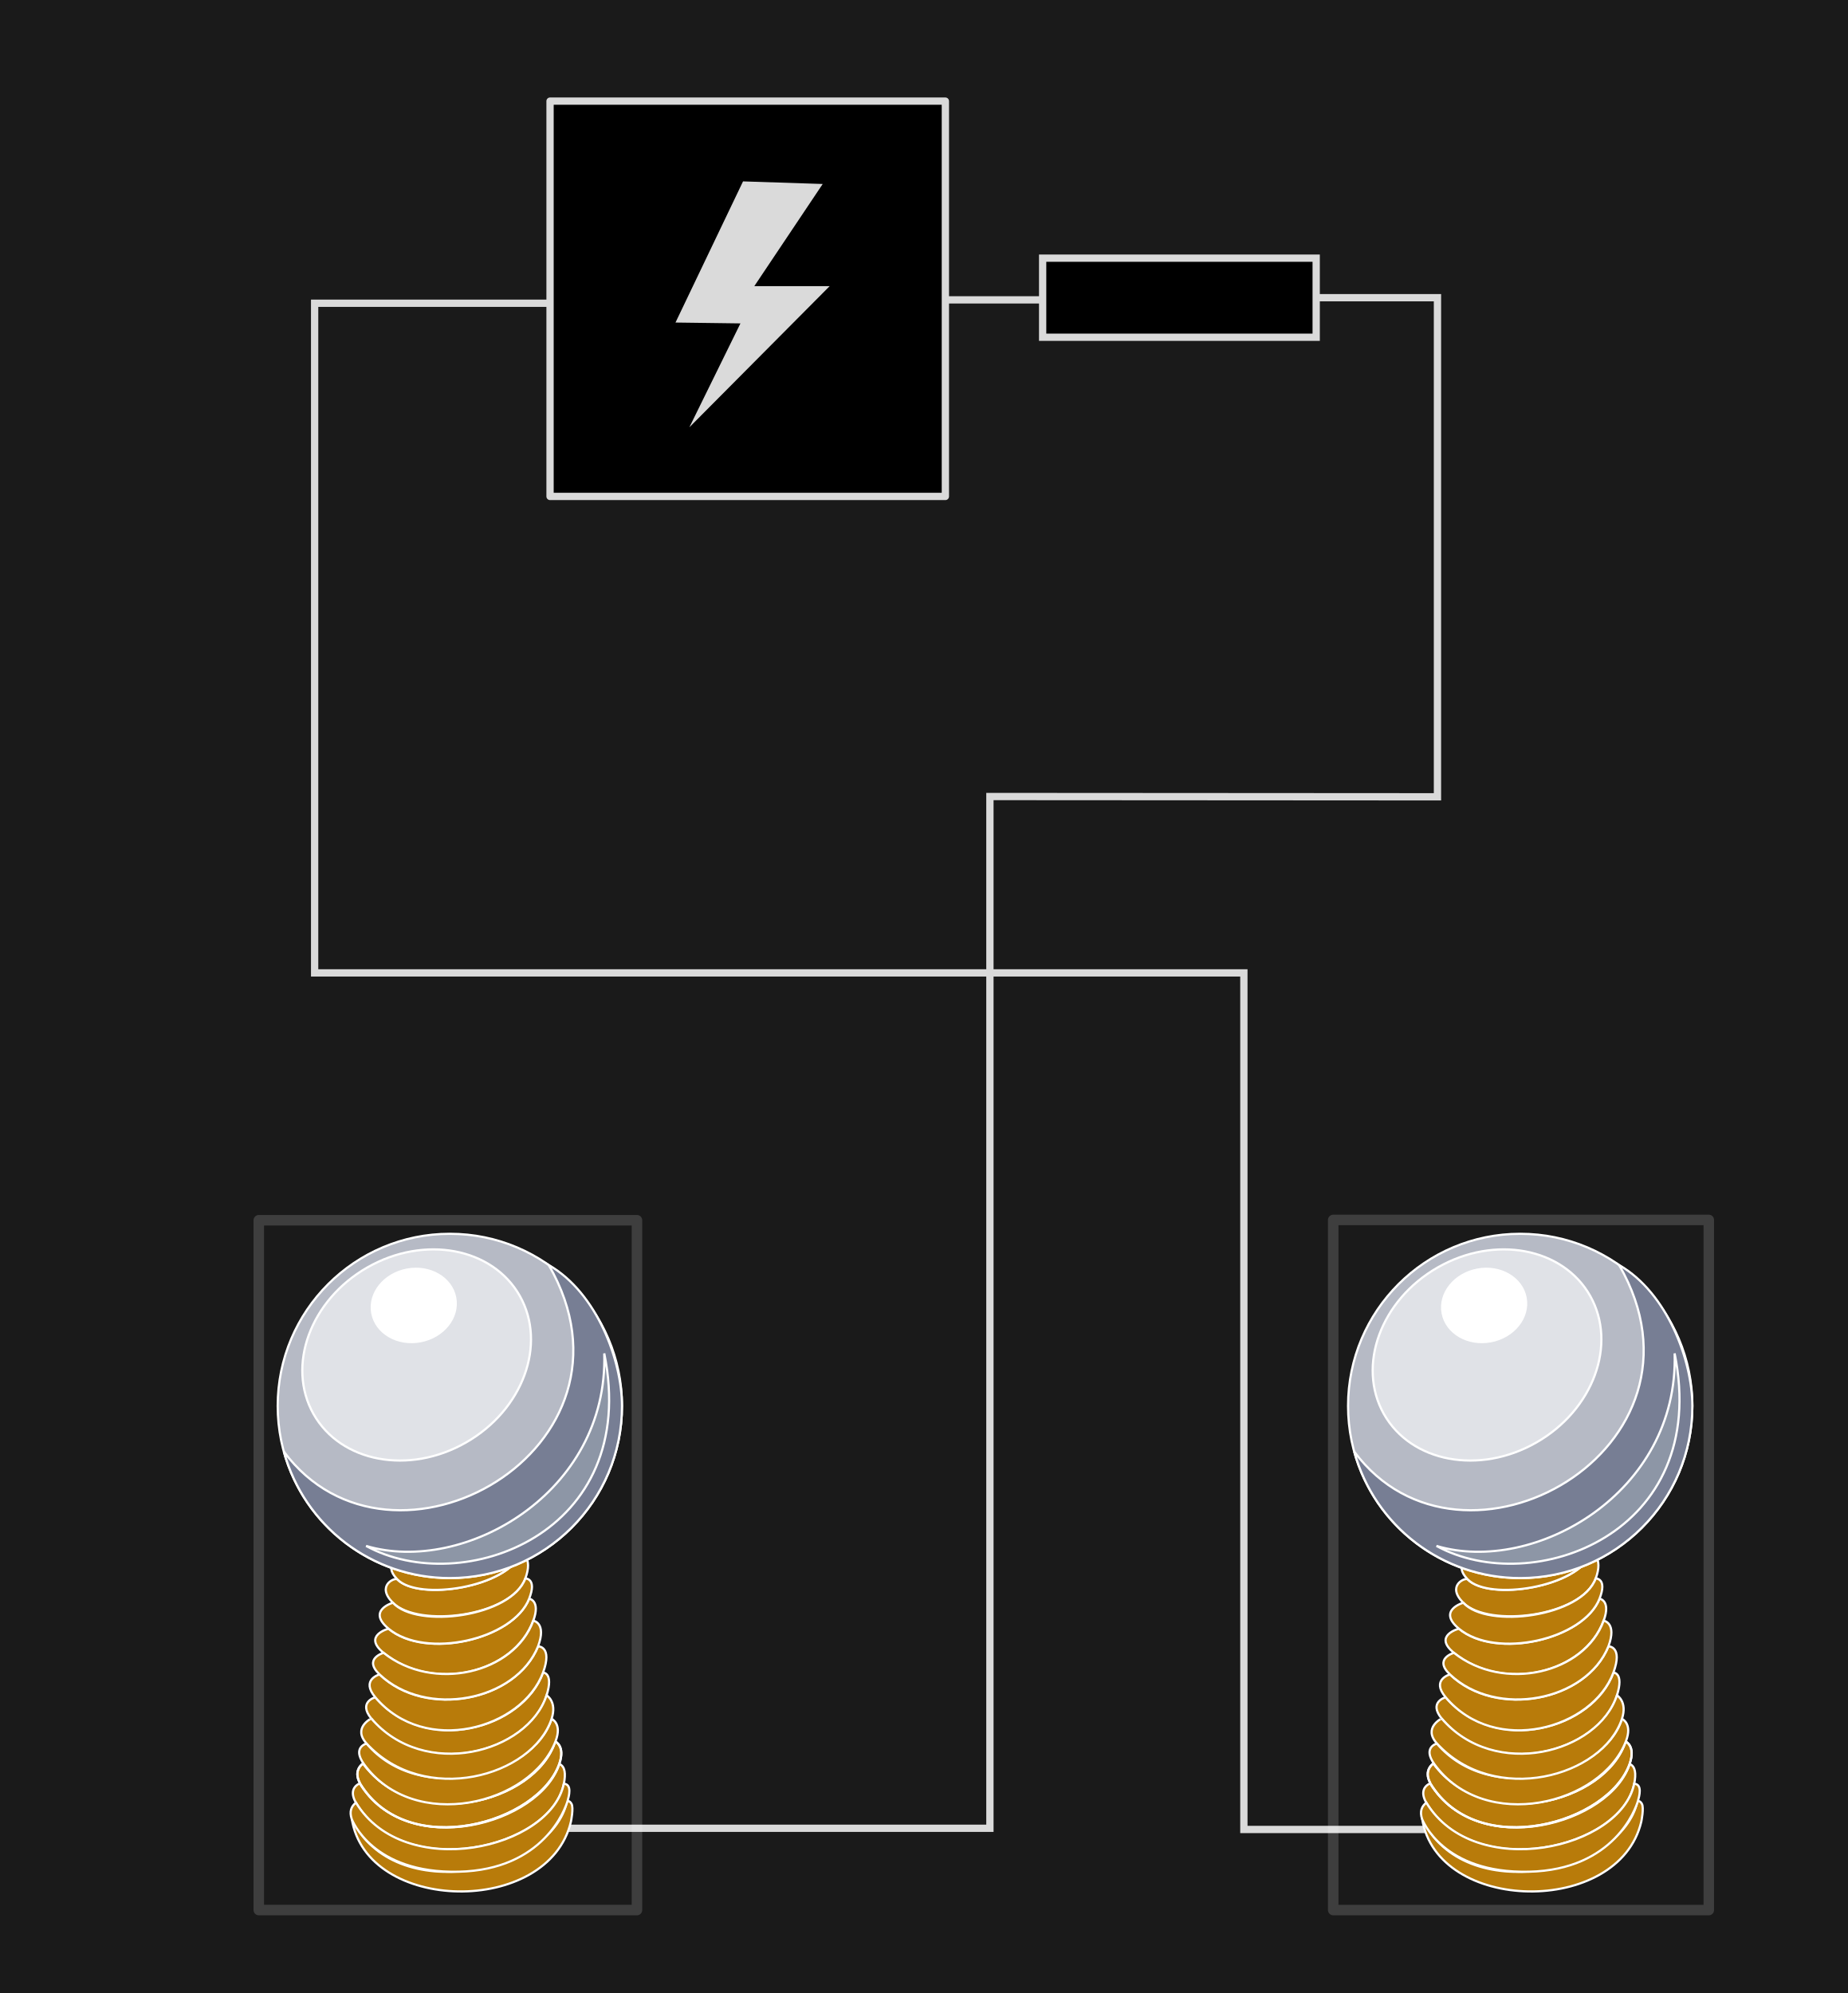
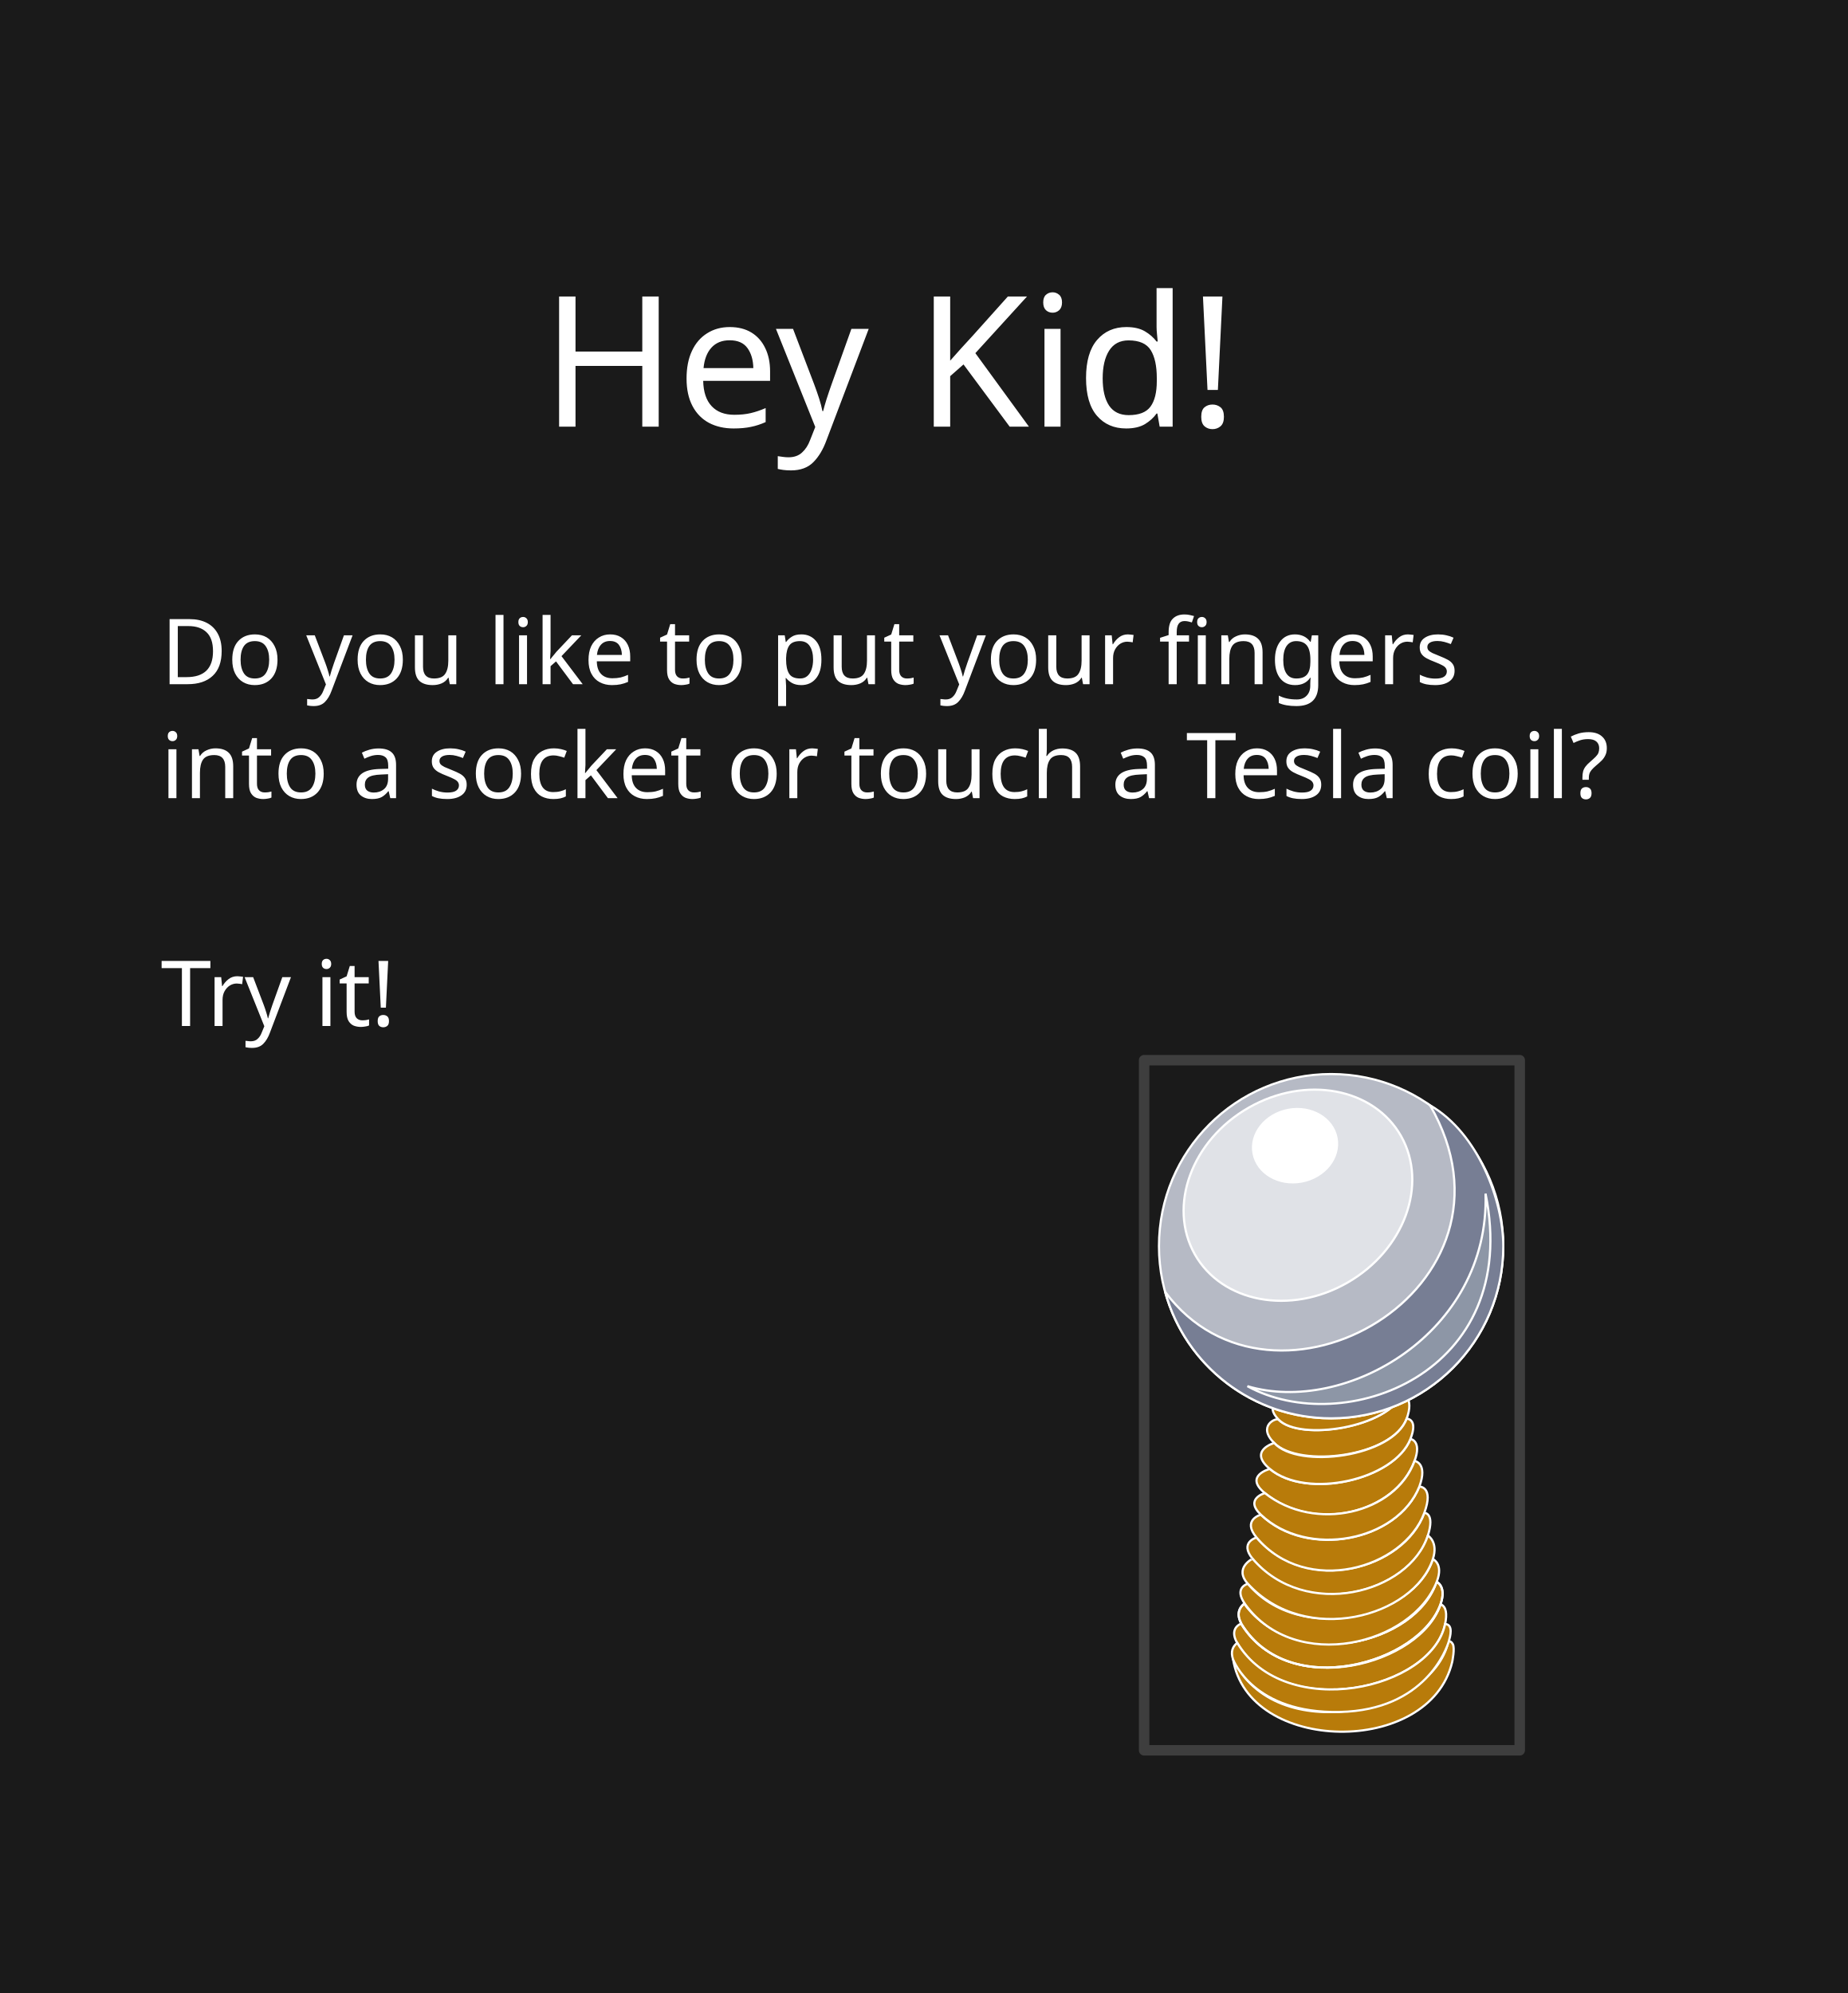
<svg xmlns="http://www.w3.org/2000/svg" width="253.385" height="273.296" viewBox="0 0 253.385 273.296" id="svg2" version="1.1">
  <defs id="defs4">
    <pattern y="0" x="0" height="6" width="6" patternUnits="userSpaceOnUse" id="EMFhbasepattern" />
  </defs>
  <g id="background">
    <rect style="color:#000000;clip-rule:nonzero;display:inline;overflow:visible;visibility:visible;opacity:1;isolation:auto;mix-blend-mode:normal;color-interpolation:sRGB;color-interpolation-filters:linearRGB;solid-color:#000000;solid-opacity:1;fill:#1a1a1a;fill-opacity:1;fill-rule:nonzero;stroke:none;stroke-width:1.459px;stroke-linecap:butt;stroke-linejoin:miter;stroke-miterlimit:4;stroke-dasharray:none;stroke-dashoffset:0;stroke-opacity:1;color-rendering:auto;image-rendering:auto;shape-rendering:auto;text-rendering:auto;enable-background:accumulate" id="rect4145" width="253.764" height="273.719" x="-0.009" y="-0.078" />
  </g>
-   <g id="powerlines" powerlines="" transform="translate(0,2)">
-     <path style="fill:none;fill-rule:evenodd;stroke:#dadada;stroke-width:1;stroke-linecap:butt;stroke-linejoin:miter;stroke-miterlimit:4;stroke-dasharray:none;stroke-opacity:1" d="M 126.882,39.12 L 145.191,39.12" id="path3380-1" />
-     <path style="fill:none;fill-rule:evenodd;stroke:#dadada;stroke-width:1;stroke-linecap:butt;stroke-linejoin:miter;stroke-miterlimit:4;stroke-dasharray:none;stroke-opacity:1" d="M 178.203,38.822 L 197.107,38.822 L 197.107,107.264 L 135.738,107.226 L 135.738,248.707 L 76.486,248.707" id="path4166" />
-     <path id="path4169" d="M 80.654,39.583 L 43.143,39.583 L 43.143,131.411 L 170.562,131.411 L 170.562,248.872 L 196.76,248.872" style="fill:none;fill-rule:evenodd;stroke:#dadada;stroke-width:1;stroke-linecap:butt;stroke-linejoin:miter;stroke-miterlimit:4;stroke-dasharray:none;stroke-opacity:1" />
+   <g id="powerlines" powerlines="" transform="translate(0,2)" />
+   <g transform="translate(114.5869,48.403)" id="generators">
+     <text xml:space="preserve" style="font-style:normal;font-weight:normal;font-size:12.5px;line-height:125%;font-family:sans-serif;letter-spacing:0px;word-spacing:0px;fill:#000000;fill-opacity:1;stroke:none;stroke-width:1px;stroke-linecap:butt;stroke-linejoin:miter;stroke-opacity:1;" x="119.886" y="11.736" id="text3413">
+       <tspan id="tspan3415" x="119.886" y="11.736" />
+       <tspan x="119.886" y="42.986" id="tspan3417" />
+       <tspan x="119.886" y="74.236" id="tspan3419" />
+     </text>
  </g>
-   <g transform="translate(114.5869,48.403)" id="generators">
-     <rect y="-34.536" x="-39.164" height="54.208" width="54.208" id="rect4209" style="opacity:1;fill:#000000;fill-opacity:1;stroke:#dadada;stroke-width:1;stroke-linejoin:round;stroke-miterlimit:4;stroke-dasharray:none;stroke-dashoffset:0;stroke-opacity:1" />
+   <g transform="translate(-85.73159,24.27616)" id="switches" style="display:inline" />
+   <g id="decorations" style="display:inline">
+     <text transform="translate(114.5869,48.403)" xml:space="preserve" style="font-style:normal;font-weight:normal;font-size:25px;line-height:125%;font-family:sans-serif;letter-spacing:0px;word-spacing:0px;display:inline;fill:#000000;fill-opacity:1;stroke:none;stroke-width:1px;stroke-linecap:butt;stroke-linejoin:miter;stroke-opacity:1" x="-40.342" y="10.099" id="text3348">
+       <tspan id="tspan3350" x="-40.342" y="10.099" style="fill:#ffffff">Hey Kid!</tspan>
+     </text>
+     <g id="g4222" transform="matrix(0.4539065,0,0,0.4539065,59.45837,84.75713)" style="display:inline;opacity:1;stroke:#ffffff;stroke-width:0.661;stroke-miterlimit:4;stroke-dasharray:none;stroke-opacity:1">
+       <path style="fill:#b87b0a;fill-opacity:1;fill-rule:evenodd;stroke:#ffffff;stroke-width:0.661;stroke-linecap:butt;stroke-linejoin:miter;stroke-miterlimit:4;stroke-dasharray:none;stroke-opacity:1" d="m 241.495,314.36 c 12.636,27.178 60.536,16.32 65.002,-5.122 0,0 0.677,-0.508 1.376,0.699 0.72,1.228 -0.169,5.419 -0.169,5.419 -6.773,28.723 -61.891,27.792 -66.209,-0.995 z" id="path4160" />
+       <path style="fill:#b87b0a;fill-opacity:1;fill-rule:evenodd;stroke:#ffffff;stroke-width:0.661;stroke-linecap:butt;stroke-linejoin:miter;stroke-miterlimit:4;stroke-dasharray:none;stroke-opacity:1" d="m 305.566,303.904 c 0.614,-3.027 0.402,-5.271 -1.397,-6.011 -5.609,18.055 -45.762,29.464 -60.24,5.884 -2.159,0.953 -2.815,3.048 -1.164,5.842 14.351,24.172 58.801,13.928 62.801,-5.715 z" id="path4162" />
+       <path style="fill:#b87b0a;fill-opacity:1;fill-rule:evenodd;stroke:#ffffff;stroke-width:0.661;stroke-miterlimit:4;stroke-dasharray:none;stroke-opacity:1" d="m 243.993,303.819 c 14.414,23.537 53.996,11.938 60.219,-5.99 1.863,-5.397 -1.249,-6.71 -1.249,-6.71 -6.117,18.88 -42.608,27.622 -58.06,6.646 0,0 -3.133,1.968 -0.931,5.948 z" id="path4164" />
+       <path style="fill:none;stroke:#ffffff;stroke-width:0.661;stroke-linecap:butt;stroke-linejoin:miter;stroke-miterlimit:4;stroke-dasharray:none;stroke-opacity:1" d="m 243.993,303.819 c 14.414,23.537 53.996,11.938 60.219,-5.99 1.863,-5.397 -1.249,-6.71 -1.249,-6.71 -6.117,18.88 -42.608,27.622 -58.06,6.646 0,0 -3.133,1.968 -0.931,5.948" id="path4166-9" />
+       <path style="fill:#b87b0a;fill-opacity:1;fill-rule:evenodd;stroke:#ffffff;stroke-width:0.661;stroke-linecap:butt;stroke-linejoin:miter;stroke-miterlimit:4;stroke-dasharray:none;stroke-opacity:1" d="m 253.92,249.21 c 7.684,7.662 35.771,4.212 40.026,-7.345 2.392,-6.519 -1.291,-7.705 -1.291,-7.705 -4.043,10.372 -30.903,14.605 -37.401,7.98 -0.72,-0.635 -6.54,1.863 -1.333,7.07 z" id="path4168" />
+       <path style="fill:#b87b0a;fill-opacity:1;fill-rule:evenodd;stroke:#ffffff;stroke-width:0.661;stroke-linecap:butt;stroke-linejoin:miter;stroke-miterlimit:4;stroke-dasharray:none;stroke-opacity:1" d="m 245.983,291.733 c 15.727,18.796 50.419,10.012 55.88,-7.451 0,0 3.281,1.376 1.206,6.752 -7.408,19.177 -42.693,27.876 -57.869,6.943 -3.704,-5.122 0.783,-6.244 0.783,-6.244 z" id="path4170" />
+       <path style="fill:#b87b0a;fill-opacity:1;fill-rule:evenodd;stroke:#ffffff;stroke-width:0.661;stroke-linecap:butt;stroke-linejoin:miter;stroke-miterlimit:4;stroke-dasharray:none;stroke-opacity:1" d="m 247.358,284.134 c 15.473,18.965 47.519,10.562 53.001,-6.964 2.18,-6.921 -1.079,-6.858 -1.079,-6.858 -6.138,17.018 -35.369,25.167 -50.673,7.45 0,0 -5.27,1.418 -1.249,6.371 z" id="path4172" />
+       <path style="fill:#b87b0a;fill-opacity:1;fill-rule:evenodd;stroke:#ffffff;stroke-width:0.661;stroke-linecap:butt;stroke-linejoin:miter;stroke-miterlimit:4;stroke-dasharray:none;stroke-opacity:1" d="m 251.105,264.344 c 14.986,12.171 39.37,6.138 45.233,-9.716 2.265,-6.16 -1.249,-6.646 -1.249,-6.646 -4.847,12.319 -31.305,18.479 -42.481,9.059 0,0 -7.937,2.074 -1.503,7.303 z" id="path4174" />
+       <path style="fill:#b87b0a;fill-opacity:1;fill-rule:evenodd;stroke:#ffffff;stroke-width:0.661;stroke-linecap:butt;stroke-linejoin:miter;stroke-miterlimit:4;stroke-dasharray:none;stroke-opacity:1" d="m 292.655,234.16 c -4.043,10.372 -30.924,14.626 -37.401,7.98 -4.657,-4.763 1.164,-6.308 1.164,-6.308 6.731,9.313 30.903,5.016 36.237,-1.672 z" id="path4176" />
+       <path style="fill:#b87b0a;fill-opacity:1;fill-rule:evenodd;stroke:#ffffff;stroke-width:0.661;stroke-linecap:butt;stroke-linejoin:miter;stroke-miterlimit:4;stroke-dasharray:none;stroke-opacity:1" d="m 242.765,309.598 c 14.647,24.024 58.758,14.034 62.801,-5.715 2.582,0.169 1.503,3.873 1.143,5.165 -0.677,2.37 -7.154,20.849 -32.935,21.42 -26.099,0.572 -32.131,-15.621 -32.279,-15.896 -0.783,-2.328 -0.127,-3.873 1.27,-4.974 z" id="path4178" />
+       <path style="fill:#b87b0a;fill-opacity:1;fill-rule:evenodd;stroke:#ffffff;stroke-width:0.661;stroke-linecap:butt;stroke-linejoin:miter;stroke-miterlimit:4;stroke-dasharray:none;stroke-opacity:1" d="m 301.862,284.283 c 1.736,-5.228 -1.503,-7.112 -1.503,-7.112 -5.736,17.441 -36.914,25.739 -52.98,6.985 0.021,0.042 -5.736,2.836 -1.397,7.578 17.42,19.071 50.101,10.033 55.88,-7.451 z" id="path4180" />
+       <path style="fill:#b87b0a;fill-opacity:1;fill-rule:evenodd;stroke:#ffffff;stroke-width:0.661;stroke-linecap:butt;stroke-linejoin:miter;stroke-miterlimit:4;stroke-dasharray:none;stroke-opacity:1" d="m 248.607,277.763 c 15.092,17.907 44.365,9.504 50.673,-7.45 2.963,-8.001 -1.503,-7.938 -1.503,-7.938 -6.689,16.552 -33.866,21.971 -47.879,8.488 0,0 -5.8,1.566 -1.291,6.9 z" id="path4182" />
+       <path style="fill:#b87b0a;fill-opacity:1;fill-rule:evenodd;stroke:#ffffff;stroke-width:0.661;stroke-linecap:butt;stroke-linejoin:miter;stroke-miterlimit:4;stroke-dasharray:none;stroke-opacity:1" d="m 251.105,264.344 c 15.113,12.001 39.476,6.181 45.233,-9.716 0,0 4.106,0.593 1.439,7.747 -6.689,16.552 -33.761,21.865 -47.879,8.488 -5.038,-4.763 1.206,-6.519 1.206,-6.519 z" id="path4184" />
+       <path style="fill:#b87b0a;fill-opacity:1;fill-rule:evenodd;stroke:#ffffff;stroke-width:0.661;stroke-linecap:butt;stroke-linejoin:miter;stroke-miterlimit:4;stroke-dasharray:none;stroke-opacity:1" d="m 252.608,257.041 c 11.261,9.335 37.613,3.26 42.481,-9.059 2.434,-6.16 -1.143,-6.117 -1.143,-6.117 -4.233,11.557 -32.681,15.346 -40.026,7.345 0,0 -7.98,2.286 -1.312,7.832 z" id="path4186" />
+       <path style="fill:#b6bac5;fill-opacity:1;fill-rule:nonzero;stroke:#ffffff;stroke-width:0.661;stroke-linecap:butt;stroke-linejoin:miter;stroke-miterlimit:4;stroke-dasharray:none;stroke-opacity:1" d="m 323.134,189.753 c 0,28.723 -23.283,52.006 -52.006,52.006 -28.723,0 -52.006,-23.283 -52.006,-52.006 0,-28.723 23.283,-52.006 52.006,-52.006 28.723,0 52.006,23.283 52.006,52.006 z" id="path4188" />
+       <path style="fill:#e0e2e7;fill-opacity:1;fill-rule:nonzero;stroke:#ffffff;stroke-width:0.661;stroke-linecap:butt;stroke-linejoin:miter;stroke-miterlimit:4;stroke-dasharray:none;stroke-opacity:1" d="m 275.997,200.802 c -17.209,9.842 -37.825,5.99 -46.058,-8.615 -8.213,-14.605 -0.931,-34.438 16.277,-44.28 17.208,-9.842 37.824,-5.99 46.058,8.615 8.213,14.605 0.931,34.438 -16.277,44.28 z" id="path4190" />
+       <path style="fill:#ffffff;fill-opacity:1;fill-rule:nonzero;stroke:#ffffff;stroke-width:0.661;stroke-linecap:butt;stroke-linejoin:miter;stroke-miterlimit:4;stroke-dasharray:none;stroke-opacity:1" d="m 262.239,170.216 c -6.9,1.291 -13.42,-2.498 -14.541,-8.488 -1.122,-5.969 3.598,-11.874 10.52,-13.166 6.9,-1.291 13.42,2.519 14.541,8.488 1.122,5.99 -3.598,11.874 -10.52,13.166 z" id="path4192" />
+       <path style="fill:#777e94;fill-opacity:1;fill-rule:evenodd;stroke:#ffffff;stroke-width:0.661;stroke-linecap:butt;stroke-linejoin:miter;stroke-miterlimit:4;stroke-dasharray:none;stroke-opacity:1" d="m 301.037,147.208 c 31.834,55.372 -47.434,100.245 -80.052,56.345 6.202,22.564 26.733,38.206 50.144,38.206 28.723,0 52.006,-23.283 52.006,-52.006 0,-13.504 -7.472,-34.099 -22.098,-42.545 z" id="path4194" />
+       <path style="fill:#8d96a6;fill-opacity:1;fill-rule:evenodd;stroke:#ffffff;stroke-width:0.661;stroke-linecap:butt;stroke-linejoin:miter;stroke-miterlimit:4;stroke-dasharray:none;stroke-opacity:1" d="m 317.779,173.878 c 1.27,42.206 -42.439,66.971 -71.945,58.166 28.935,15.938 83.015,-3.556 71.945,-58.166 z" id="path4196" />
+     </g>
+     <text transform="translate(114.5869,48.403)" xml:space="preserve" style="font-style:normal;font-weight:normal;font-size:12.5px;line-height:125%;font-family:sans-serif;letter-spacing:0px;word-spacing:0px;fill:#000000;fill-opacity:1;stroke:none;stroke-width:1px;stroke-linecap:butt;stroke-linejoin:miter;stroke-opacity:1" x="-92.55" y="45.418" id="text3407">
+       <tspan x="-92.55" y="45.418" style="font-size:12.5px;fill:#ffffff" id="tspan3421">Do you like to put your fingers </tspan>
+       <tspan x="-92.55" y="61.043" style="font-size:12.5px;fill:#ffffff" id="tspan3425">into a socket or touch a Tesla coil?</tspan>
+       <tspan x="-92.55" y="76.668" style="font-size:12.5px;fill:#ffffff" id="tspan3354" />
+       <tspan x="-92.55" y="92.293" style="font-size:12.5px;fill:#ffffff" id="tspan3356">Try it! </tspan>
+     </text>
  </g>
-   <g transform="translate(-85.73159,24.27616)" id="switches">
-     <path id="path4148-3" d="M 266.208,11.122 L 266.208,21.97 C 228.7,21.97 266.208,21.97 228.7,21.97 L 228.7,11.122 Z" style="fill:#000000;fill-opacity:1;fill-rule:evenodd;stroke:#dadada;stroke-width:1;stroke-linecap:butt;stroke-linejoin:miter;stroke-miterlimit:4;stroke-dasharray:none;stroke-opacity:1" />
-   </g>
-   <g id="decorations">
-     <path style="fill:#dadada;fill-opacity:1;fill-rule:evenodd;stroke:none;stroke-width:1;stroke-linecap:butt;stroke-linejoin:miter;stroke-miterlimit:4;stroke-dasharray:none;stroke-opacity:1" d="M 101.886,24.873 L 112.811,25.229 L 103.43,39.241 L 113.761,39.241 L 94.524,58.597 L 101.53,44.347 L 92.624,44.229 Z" id="path4159" />
-     <g id="g4222" transform="matrix(0.4539065,0,0,0.4539065,85.38591,106.6635)" style="stroke:#ffffff;stroke-width:0.661;stroke-miterlimit:4;stroke-dasharray:none;stroke-opacity:1">
-       <path style="fill:#b87b0a;fill-opacity:1;fill-rule:evenodd;stroke:#ffffff;stroke-width:0.661;stroke-linecap:butt;stroke-linejoin:miter;stroke-miterlimit:4;stroke-dasharray:none;stroke-opacity:1" d="M 241.495,314.36 C 254.132,341.538 302.032,330.68 306.498,309.238 C 306.498,309.238 307.175,308.73 307.874,309.936 C 308.593,311.164 307.704,315.355 307.704,315.355 C 300.931,344.078 245.813,343.147 241.495,314.36 Z" id="path4160" />
-       <path style="fill:#b87b0a;fill-opacity:1;fill-rule:evenodd;stroke:#ffffff;stroke-width:0.661;stroke-linecap:butt;stroke-linejoin:miter;stroke-miterlimit:4;stroke-dasharray:none;stroke-opacity:1" d="M 305.566,303.904 C 306.18,300.877 305.969,298.634 304.169,297.893 C 298.56,315.948 258.407,327.356 243.929,303.777 C 241.771,304.73 241.114,306.825 242.765,309.619 C 257.116,333.791 301.566,323.546 305.566,303.904 Z" id="path4162" />
-       <path style="fill:#b87b0a;fill-opacity:1;fill-rule:evenodd;stroke:#ffffff;stroke-width:0.661;stroke-miterlimit:4;stroke-dasharray:none;stroke-opacity:1" d="M 243.993,303.819 C 258.407,327.356 297.989,315.757 304.212,297.829 C 306.074,292.432 302.963,291.119 302.963,291.119 C 296.846,310 260.355,318.742 244.903,297.766 C 244.903,297.766 241.771,299.734 243.972,303.714 Z" id="path4164" />
-       <path style="fill:none;stroke:#ffffff;stroke-width:0.661;stroke-linecap:butt;stroke-linejoin:miter;stroke-miterlimit:4;stroke-dasharray:none;stroke-opacity:1" d="M 243.993,303.819 C 258.407,327.356 297.989,315.757 304.212,297.829 C 306.074,292.432 302.963,291.119 302.963,291.119 C 296.846,310 260.355,318.742 244.903,297.766 C 244.903,297.766 241.771,299.734 243.972,303.714" id="path4166-9" />
-       <path style="fill:#b87b0a;fill-opacity:1;fill-rule:evenodd;stroke:#ffffff;stroke-width:0.661;stroke-linecap:butt;stroke-linejoin:miter;stroke-miterlimit:4;stroke-dasharray:none;stroke-opacity:1" d="M 253.92,249.21 C 261.604,256.872 289.691,253.422 293.946,241.865 C 296.338,235.346 292.655,234.16 292.655,234.16 C 288.612,244.532 261.752,248.765 255.254,242.14 C 254.534,241.505 248.713,244.003 253.92,249.21 Z" id="path4168" />
-       <path style="fill:#b87b0a;fill-opacity:1;fill-rule:evenodd;stroke:#ffffff;stroke-width:0.661;stroke-linecap:butt;stroke-linejoin:miter;stroke-miterlimit:4;stroke-dasharray:none;stroke-opacity:1" d="M 245.983,291.733 C 261.709,310.529 296.401,301.745 301.862,284.283 C 301.862,284.283 305.143,285.658 303.069,291.035 C 295.66,310.211 260.376,318.911 245.199,297.977 C 241.495,292.855 245.983,291.733 245.983,291.733 Z" id="path4170" />
-       <path style="fill:#b87b0a;fill-opacity:1;fill-rule:evenodd;stroke:#ffffff;stroke-width:0.661;stroke-linecap:butt;stroke-linejoin:miter;stroke-miterlimit:4;stroke-dasharray:none;stroke-opacity:1" d="M 247.358,284.134 C 262.831,303.1 294.877,294.697 300.359,277.171 C 302.54,270.249 299.28,270.313 299.28,270.313 C 293.142,287.331 263.911,295.48 248.607,277.763 C 248.607,277.763 243.337,279.181 247.358,284.134 Z" id="path4172" />
-       <path style="fill:#b87b0a;fill-opacity:1;fill-rule:evenodd;stroke:#ffffff;stroke-width:0.661;stroke-linecap:butt;stroke-linejoin:miter;stroke-miterlimit:4;stroke-dasharray:none;stroke-opacity:1" d="M 251.105,264.344 C 266.091,276.514 290.475,270.482 296.338,254.628 C 298.603,248.469 295.089,247.982 295.089,247.982 C 290.242,260.301 263.784,266.461 252.608,257.041 C 252.608,257.041 244.67,259.116 251.105,264.344 Z" id="path4174" />
-       <path style="fill:#b87b0a;fill-opacity:1;fill-rule:evenodd;stroke:#ffffff;stroke-width:0.661;stroke-linecap:butt;stroke-linejoin:miter;stroke-miterlimit:4;stroke-dasharray:none;stroke-opacity:1" d="M 292.655,234.16 C 288.612,244.532 261.731,248.786 255.254,242.14 C 250.597,237.378 256.418,235.832 256.418,235.832 C 263.149,245.146 287.321,240.849 292.655,234.16 Z" id="path4176" />
-       <path style="fill:#b87b0a;fill-opacity:1;fill-rule:evenodd;stroke:#ffffff;stroke-width:0.661;stroke-linecap:butt;stroke-linejoin:miter;stroke-miterlimit:4;stroke-dasharray:none;stroke-opacity:1" d="M 242.765,309.598 C 257.413,333.622 301.524,323.631 305.566,303.883 C 308.149,304.052 307.069,307.756 306.709,309.048 C 306.032,311.418 299.555,329.896 273.774,330.468 C 247.676,331.039 241.644,314.847 241.495,314.572 C 240.712,312.243 241.368,310.698 242.765,309.598 Z" id="path4178" />
-       <path style="fill:#b87b0a;fill-opacity:1;fill-rule:evenodd;stroke:#ffffff;stroke-width:0.661;stroke-linecap:butt;stroke-linejoin:miter;stroke-miterlimit:4;stroke-dasharray:none;stroke-opacity:1" d="M 301.862,284.283 C 303.598,279.054 300.359,277.171 300.359,277.171 C 294.623,294.612 263.445,302.909 247.38,284.156 C 247.401,284.198 241.644,286.992 245.983,291.733 C 263.403,310.804 296.084,301.766 301.862,284.283 Z" id="path4180" />
-       <path style="fill:#b87b0a;fill-opacity:1;fill-rule:evenodd;stroke:#ffffff;stroke-width:0.661;stroke-linecap:butt;stroke-linejoin:miter;stroke-miterlimit:4;stroke-dasharray:none;stroke-opacity:1" d="M 248.607,277.763 C 263.699,295.67 292.972,287.267 299.28,270.313 C 302.243,262.312 297.777,262.375 297.777,262.375 C 291.088,278.927 263.911,284.346 249.898,270.863 C 249.898,270.863 244.099,272.429 248.607,277.763 Z" id="path4182" />
-       <path style="fill:#b87b0a;fill-opacity:1;fill-rule:evenodd;stroke:#ffffff;stroke-width:0.661;stroke-linecap:butt;stroke-linejoin:miter;stroke-miterlimit:4;stroke-dasharray:none;stroke-opacity:1" d="M 251.105,264.344 C 266.218,276.345 290.58,270.525 296.338,254.628 C 296.338,254.628 300.444,255.221 297.777,262.375 C 291.088,278.927 264.017,284.24 249.898,270.863 C 244.861,266.101 251.105,264.344 251.105,264.344 Z" id="path4184" />
-       <path style="fill:#b87b0a;fill-opacity:1;fill-rule:evenodd;stroke:#ffffff;stroke-width:0.661;stroke-linecap:butt;stroke-linejoin:miter;stroke-miterlimit:4;stroke-dasharray:none;stroke-opacity:1" d="M 252.608,257.041 C 263.868,266.376 290.221,260.301 295.089,247.982 C 297.523,241.823 293.946,241.865 293.946,241.865 C 289.713,253.422 261.265,257.211 253.92,249.21 C 253.92,249.21 245.94,251.496 252.608,257.041 Z" id="path4186" />
-       <path style="fill:#b6bac5;fill-opacity:1;fill-rule:nonzero;stroke:#ffffff;stroke-width:0.661;stroke-linecap:butt;stroke-linejoin:miter;stroke-miterlimit:4;stroke-dasharray:none;stroke-opacity:1" d="M 323.134,189.753 C 323.134,218.476 299.851,241.759 271.129,241.759 C 242.406,241.759 219.122,218.476 219.122,189.753 C 219.122,161.03 242.406,137.747 271.129,137.747 C 299.851,137.747 323.134,161.03 323.134,189.753 Z" id="path4188" />
-       <path style="fill:#e0e2e7;fill-opacity:1;fill-rule:nonzero;stroke:#ffffff;stroke-width:0.661;stroke-linecap:butt;stroke-linejoin:miter;stroke-miterlimit:4;stroke-dasharray:none;stroke-opacity:1" d="M 275.997,200.802 C 258.788,210.644 238.172,206.792 229.938,192.187 C 221.726,177.582 229.007,157.749 246.215,147.907 C 263.424,138.064 284.04,141.917 292.274,156.522 C 300.486,171.126 293.205,190.96 275.997,200.802 Z" id="path4190" />
-       <path style="fill:#ffffff;fill-opacity:1;fill-rule:nonzero;stroke:#ffffff;stroke-width:0.661;stroke-linecap:butt;stroke-linejoin:miter;stroke-miterlimit:4;stroke-dasharray:none;stroke-opacity:1" d="M 262.239,170.216 C 255.338,171.507 248.819,167.719 247.697,161.729 C 246.575,155.76 251.295,149.854 258.217,148.563 C 265.117,147.272 271.637,151.082 272.758,157.051 C 273.88,163.041 269.16,168.925 262.239,170.216 Z" id="path4192" />
-       <path style="fill:#777e94;fill-opacity:1;fill-rule:evenodd;stroke:#ffffff;stroke-width:0.661;stroke-linecap:butt;stroke-linejoin:miter;stroke-miterlimit:4;stroke-dasharray:none;stroke-opacity:1" d="M 301.037,147.208 C 332.871,202.58 253.603,247.453 220.985,203.553 C 227.187,226.117 247.718,241.759 271.129,241.759 C 299.851,241.759 323.134,218.476 323.134,189.753 C 323.134,176.249 315.663,155.654 301.037,147.208 Z" id="path4194" />
-       <path style="fill:#8d96a6;fill-opacity:1;fill-rule:evenodd;stroke:#ffffff;stroke-width:0.661;stroke-linecap:butt;stroke-linejoin:miter;stroke-miterlimit:4;stroke-dasharray:none;stroke-opacity:1" d="M 317.779,173.878 C 319.049,216.084 275.341,240.849 245.834,232.044 C 274.769,247.982 328.849,228.488 317.779,173.878 Z" id="path4196" />
-     </g>
-     <g transform="matrix(0.4539065,0,0,0.4539065,-61.38435,106.6635)" id="g4243" style="stroke:#ffffff;stroke-width:0.661;stroke-miterlimit:4;stroke-dasharray:none;stroke-opacity:1">
-       <path id="path4245" d="M 241.495,314.36 C 254.132,341.538 302.032,330.68 306.498,309.238 C 306.498,309.238 307.175,308.73 307.874,309.936 C 308.593,311.164 307.704,315.355 307.704,315.355 C 300.931,344.078 245.813,343.147 241.495,314.36 Z" style="fill:#b87b0a;fill-opacity:1;fill-rule:evenodd;stroke:#ffffff;stroke-width:0.661;stroke-linecap:butt;stroke-linejoin:miter;stroke-miterlimit:4;stroke-dasharray:none;stroke-opacity:1" />
-       <path id="path4247" d="M 305.566,303.904 C 306.18,300.877 305.969,298.634 304.169,297.893 C 298.56,315.948 258.407,327.356 243.929,303.777 C 241.771,304.73 241.114,306.825 242.765,309.619 C 257.116,333.791 301.566,323.546 305.566,303.904 Z" style="fill:#b87b0a;fill-opacity:1;fill-rule:evenodd;stroke:#ffffff;stroke-width:0.661;stroke-linecap:butt;stroke-linejoin:miter;stroke-miterlimit:4;stroke-dasharray:none;stroke-opacity:1" />
-       <path id="path4249" d="M 243.993,303.819 C 258.407,327.356 297.989,315.757 304.212,297.829 C 306.074,292.432 302.963,291.119 302.963,291.119 C 296.846,310 260.355,318.742 244.903,297.766 C 244.903,297.766 241.771,299.734 243.972,303.714 Z" style="fill:#b87b0a;fill-opacity:1;fill-rule:evenodd;stroke:#ffffff;stroke-width:0.661;stroke-miterlimit:4;stroke-dasharray:none;stroke-opacity:1" />
-       <path id="path4251" d="M 243.993,303.819 C 258.407,327.356 297.989,315.757 304.212,297.829 C 306.074,292.432 302.963,291.119 302.963,291.119 C 296.846,310 260.355,318.742 244.903,297.766 C 244.903,297.766 241.771,299.734 243.972,303.714" style="fill:none;stroke:#ffffff;stroke-width:0.661;stroke-linecap:butt;stroke-linejoin:miter;stroke-miterlimit:4;stroke-dasharray:none;stroke-opacity:1" />
-       <path id="path4253" d="M 253.92,249.21 C 261.604,256.872 289.691,253.422 293.946,241.865 C 296.338,235.346 292.655,234.16 292.655,234.16 C 288.612,244.532 261.752,248.765 255.254,242.14 C 254.534,241.505 248.713,244.003 253.92,249.21 Z" style="fill:#b87b0a;fill-opacity:1;fill-rule:evenodd;stroke:#ffffff;stroke-width:0.661;stroke-linecap:butt;stroke-linejoin:miter;stroke-miterlimit:4;stroke-dasharray:none;stroke-opacity:1" />
-       <path id="path4255" d="M 245.983,291.733 C 261.709,310.529 296.401,301.745 301.862,284.283 C 301.862,284.283 305.143,285.658 303.069,291.035 C 295.66,310.211 260.376,318.911 245.199,297.977 C 241.495,292.855 245.983,291.733 245.983,291.733 Z" style="fill:#b87b0a;fill-opacity:1;fill-rule:evenodd;stroke:#ffffff;stroke-width:0.661;stroke-linecap:butt;stroke-linejoin:miter;stroke-miterlimit:4;stroke-dasharray:none;stroke-opacity:1" />
-       <path id="path4257" d="M 247.358,284.134 C 262.831,303.1 294.877,294.697 300.359,277.171 C 302.54,270.249 299.28,270.313 299.28,270.313 C 293.142,287.331 263.911,295.48 248.607,277.763 C 248.607,277.763 243.337,279.181 247.358,284.134 Z" style="fill:#b87b0a;fill-opacity:1;fill-rule:evenodd;stroke:#ffffff;stroke-width:0.661;stroke-linecap:butt;stroke-linejoin:miter;stroke-miterlimit:4;stroke-dasharray:none;stroke-opacity:1" />
-       <path id="path4259" d="M 251.105,264.344 C 266.091,276.514 290.475,270.482 296.338,254.628 C 298.603,248.469 295.089,247.982 295.089,247.982 C 290.242,260.301 263.784,266.461 252.608,257.041 C 252.608,257.041 244.67,259.116 251.105,264.344 Z" style="fill:#b87b0a;fill-opacity:1;fill-rule:evenodd;stroke:#ffffff;stroke-width:0.661;stroke-linecap:butt;stroke-linejoin:miter;stroke-miterlimit:4;stroke-dasharray:none;stroke-opacity:1" />
-       <path id="path4261" d="M 292.655,234.16 C 288.612,244.532 261.731,248.786 255.254,242.14 C 250.597,237.378 256.418,235.832 256.418,235.832 C 263.149,245.146 287.321,240.849 292.655,234.16 Z" style="fill:#b87b0a;fill-opacity:1;fill-rule:evenodd;stroke:#ffffff;stroke-width:0.661;stroke-linecap:butt;stroke-linejoin:miter;stroke-miterlimit:4;stroke-dasharray:none;stroke-opacity:1" />
-       <path id="path4263" d="M 242.765,309.598 C 257.413,333.622 301.524,323.631 305.566,303.883 C 308.149,304.052 307.069,307.756 306.709,309.048 C 306.032,311.418 299.555,329.896 273.774,330.468 C 247.676,331.039 241.644,314.847 241.495,314.572 C 240.712,312.243 241.368,310.698 242.765,309.598 Z" style="fill:#b87b0a;fill-opacity:1;fill-rule:evenodd;stroke:#ffffff;stroke-width:0.661;stroke-linecap:butt;stroke-linejoin:miter;stroke-miterlimit:4;stroke-dasharray:none;stroke-opacity:1" />
-       <path id="path4265" d="M 301.862,284.283 C 303.598,279.054 300.359,277.171 300.359,277.171 C 294.623,294.612 263.445,302.909 247.38,284.156 C 247.401,284.198 241.644,286.992 245.983,291.733 C 263.403,310.804 296.084,301.766 301.862,284.283 Z" style="fill:#b87b0a;fill-opacity:1;fill-rule:evenodd;stroke:#ffffff;stroke-width:0.661;stroke-linecap:butt;stroke-linejoin:miter;stroke-miterlimit:4;stroke-dasharray:none;stroke-opacity:1" />
-       <path id="path4267" d="M 248.607,277.763 C 263.699,295.67 292.972,287.267 299.28,270.313 C 302.243,262.312 297.777,262.375 297.777,262.375 C 291.088,278.927 263.911,284.346 249.898,270.863 C 249.898,270.863 244.099,272.429 248.607,277.763 Z" style="fill:#b87b0a;fill-opacity:1;fill-rule:evenodd;stroke:#ffffff;stroke-width:0.661;stroke-linecap:butt;stroke-linejoin:miter;stroke-miterlimit:4;stroke-dasharray:none;stroke-opacity:1" />
-       <path id="path4269" d="M 251.105,264.344 C 266.218,276.345 290.58,270.525 296.338,254.628 C 296.338,254.628 300.444,255.221 297.777,262.375 C 291.088,278.927 264.017,284.24 249.898,270.863 C 244.861,266.101 251.105,264.344 251.105,264.344 Z" style="fill:#b87b0a;fill-opacity:1;fill-rule:evenodd;stroke:#ffffff;stroke-width:0.661;stroke-linecap:butt;stroke-linejoin:miter;stroke-miterlimit:4;stroke-dasharray:none;stroke-opacity:1" />
-       <path id="path4271" d="M 252.608,257.041 C 263.868,266.376 290.221,260.301 295.089,247.982 C 297.523,241.823 293.946,241.865 293.946,241.865 C 289.713,253.422 261.265,257.211 253.92,249.21 C 253.92,249.21 245.94,251.496 252.608,257.041 Z" style="fill:#b87b0a;fill-opacity:1;fill-rule:evenodd;stroke:#ffffff;stroke-width:0.661;stroke-linecap:butt;stroke-linejoin:miter;stroke-miterlimit:4;stroke-dasharray:none;stroke-opacity:1" />
-       <path id="path4273" d="M 323.134,189.753 C 323.134,218.476 299.851,241.759 271.129,241.759 C 242.406,241.759 219.122,218.476 219.122,189.753 C 219.122,161.03 242.406,137.747 271.129,137.747 C 299.851,137.747 323.134,161.03 323.134,189.753 Z" style="fill:#b6bac5;fill-opacity:1;fill-rule:nonzero;stroke:#ffffff;stroke-width:0.661;stroke-linecap:butt;stroke-linejoin:miter;stroke-miterlimit:4;stroke-dasharray:none;stroke-opacity:1" />
-       <path id="path4275" d="M 275.997,200.802 C 258.788,210.644 238.172,206.792 229.938,192.187 C 221.726,177.582 229.007,157.749 246.215,147.907 C 263.424,138.064 284.04,141.917 292.274,156.522 C 300.486,171.126 293.205,190.96 275.997,200.802 Z" style="fill:#e0e2e7;fill-opacity:1;fill-rule:nonzero;stroke:#ffffff;stroke-width:0.661;stroke-linecap:butt;stroke-linejoin:miter;stroke-miterlimit:4;stroke-dasharray:none;stroke-opacity:1" />
-       <path id="path4277" d="M 262.239,170.216 C 255.338,171.507 248.819,167.719 247.697,161.729 C 246.575,155.76 251.295,149.854 258.217,148.563 C 265.117,147.272 271.637,151.082 272.758,157.051 C 273.88,163.041 269.16,168.925 262.239,170.216 Z" style="fill:#ffffff;fill-opacity:1;fill-rule:nonzero;stroke:#ffffff;stroke-width:0.661;stroke-linecap:butt;stroke-linejoin:miter;stroke-miterlimit:4;stroke-dasharray:none;stroke-opacity:1" />
-       <path id="path4279" d="M 301.037,147.208 C 332.871,202.58 253.603,247.453 220.985,203.553 C 227.187,226.117 247.718,241.759 271.129,241.759 C 299.851,241.759 323.134,218.476 323.134,189.753 C 323.134,176.249 315.663,155.654 301.037,147.208 Z" style="fill:#777e94;fill-opacity:1;fill-rule:evenodd;stroke:#ffffff;stroke-width:0.661;stroke-linecap:butt;stroke-linejoin:miter;stroke-miterlimit:4;stroke-dasharray:none;stroke-opacity:1" />
-       <path id="path4281" d="M 317.779,173.878 C 319.049,216.084 275.341,240.849 245.834,232.044 C 274.769,247.982 328.849,228.488 317.779,173.878 Z" style="fill:#8d96a6;fill-opacity:1;fill-rule:evenodd;stroke:#ffffff;stroke-width:0.661;stroke-linecap:butt;stroke-linejoin:miter;stroke-miterlimit:4;stroke-dasharray:none;stroke-opacity:1" />
-     </g>
-   </g>
-   <g transform="translate(-15.38192,2.380042)" id="sockets" style="opacity:1">
-     <rect style="opacity:1;fill:#000000;fill-opacity:0;stroke:#ffffff;stroke-width:1.438;stroke-linejoin:round;stroke-miterlimit:4;stroke-dasharray:none;stroke-dashoffset:0;stroke-opacity:0.16" id="rect4149" width="51.5" height="94.637" x="198.194" y="164.906" />
-     <rect y="164.949" x="50.868" height="94.592" width="51.854" id="rect4171" style="opacity:1;fill:#000000;fill-opacity:0;stroke:#ffffff;stroke-width:1.442;stroke-linejoin:round;stroke-miterlimit:4;stroke-dasharray:none;stroke-dashoffset:0;stroke-opacity:0.16" />
+   <g transform="translate(-15.38192,2.380042)" id="sockets" style="display:inline;opacity:1">
+     <rect style="opacity:1;fill:#000000;fill-opacity:0;stroke:#ffffff;stroke-width:1.438;stroke-linejoin:round;stroke-miterlimit:4;stroke-dasharray:none;stroke-dashoffset:0;stroke-opacity:0.16" id="rect4149" width="51.5" height="94.637" x="172.267" y="143" />
  </g>
</svg>
